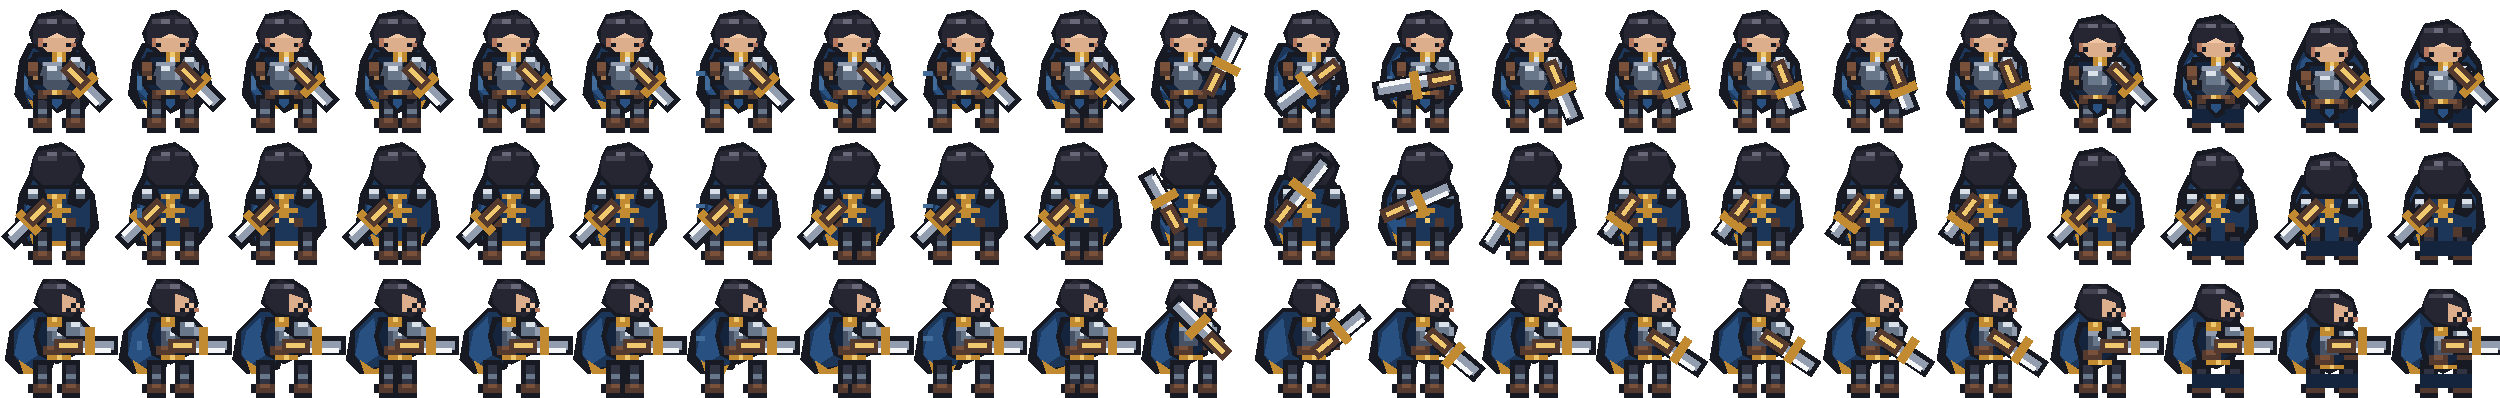
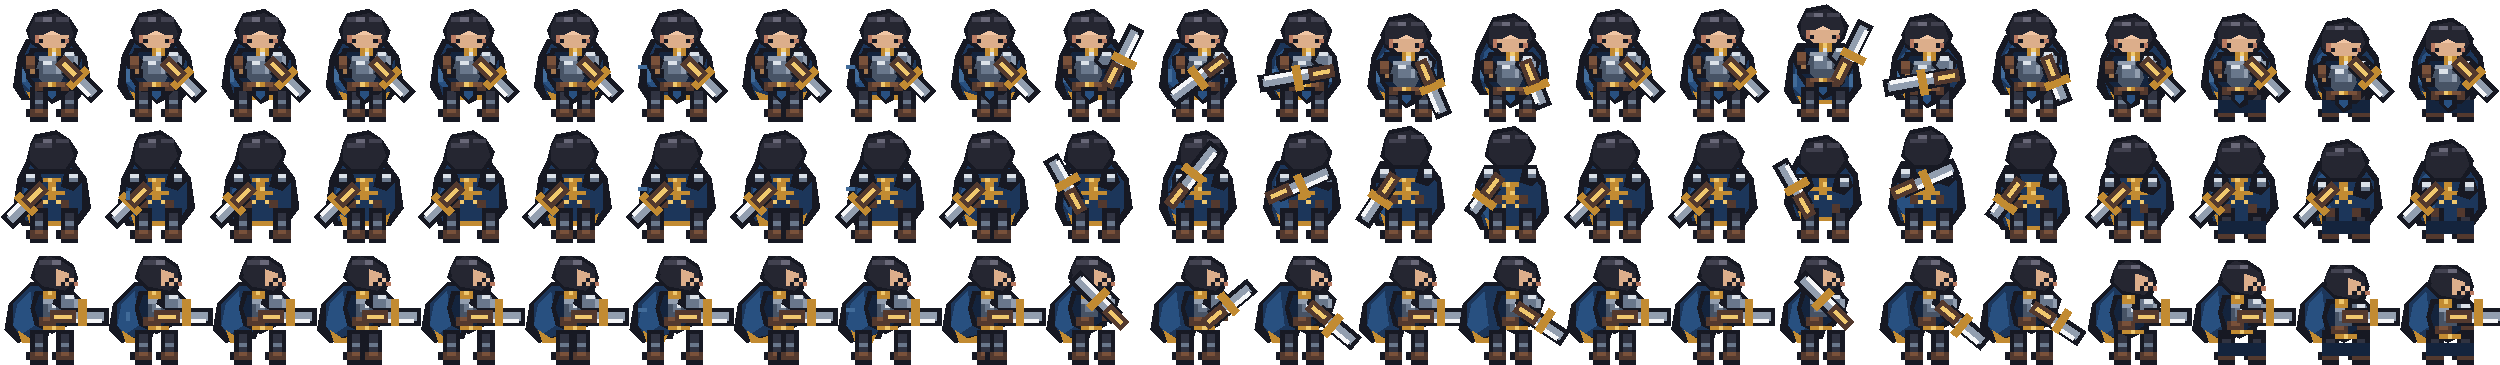
- <svg xmlns="http://www.w3.org/2000/svg" width="528" height="84" viewBox="0 0 528 84" shape-rendering="crispEdges">
+ <svg xmlns="http://www.w3.org/2000/svg" width="576" height="84" viewBox="0 0 576 84" shape-rendering="crispEdges">
  <defs>
    <g id="front_cape">
      <path d="M6 8H17L20 12L21 18L18 22H5L3 19L4 12Z" fill="#171923" />
      <path d="M7 9H16L19 13L19 18L17 21H6L5 18L5 13Z" fill="#1c365a" />
      <path d="M6 12L8 10L9 19L7 20L5 18Z" fill="#285080" />
      <path d="M6 20L9 21H15L18 20L17 22H7Z" fill="#c28b32" />
      <path d="M5 15H6V18H5ZM18 15H19V18H18Z" fill="#416b99" />
    </g>
    <g id="front_upper">
      <path d="M8 2L13 1L16 3L18 6L17 9L15 11H10L7 9L6 6Z" fill="#171923" />
      <path d="M8 3L13 2L16 4L17 7L15 10H10L7 8L7 5Z" fill="#252631" />
      <path d="M9 5H14L16 7L15 10H10L8 8Z" fill="#dcae8b" />
      <rect x="9" y="6" width="5" height="1" fill="#f0c5a4" />
      <rect x="8" y="7" width="1" height="2" fill="#b87961" />
      <rect x="14" y="8" width="2" height="1" fill="#b87961" />
      <rect x="9" y="8" width="1" height="1" fill="#171923" />
      <rect x="14" y="8" width="1" height="1" fill="#171923" />
      <path d="M7 5L9 4L11 5L13 4L16 5V7H14L12 6L10 7H8L7 8Z" fill="#252631" />
      <rect x="8" y="3" width="4" height="1" fill="#41414f" />
      <rect x="13" y="3" width="3" height="1" fill="#41414f" />
      <rect x="10" y="3" width="2" height="1" fill="#696878" />
      <path d="M7 10H16L18 13L17 19L15 21L8 20L6 17L6 13Z" fill="#171923" />
      <path d="M8 11H15L17 14L16 18L14 20L9 19L7 17L7 13Z" fill="#14243d" />
      <path d="M9 12H14L15 16L14 18H10L8 16Z" fill="#475365" />
      <rect x="9" y="12" width="4" height="1" fill="#929eaf" />
      <rect x="10" y="13" width="3" height="3" fill="#69778b" />
      <rect x="10" y="13" width="2" height="1" fill="#dce2e9" />
      <rect x="13" y="14" width="1" height="2" fill="#929eaf" />
      <path d="M14 10H17L19 12L18 15H15L13 13Z" fill="#171923" />
      <path d="M15 11H17L18 13L17 14H15L14 13Z" fill="#69778b" />
      <rect x="15" y="11" width="2" height="1" fill="#dce2e9" />
      <rect x="17" y="12" width="1" height="2" fill="#929eaf" />
      <path d="M5 12L7 11L9 13L8 16H6L5 14Z" fill="#171923" />
      <rect x="6" y="12" width="2" height="2" fill="#79513a" />
      <rect x="6" y="14" width="2" height="1" fill="#53392e" />
      <rect x="7" y="15" width="2" height="2" fill="#171923" />
      <rect x="7" y="15" width="1" height="1" fill="#a2764d" />
      <rect x="16" y="15" width="2" height="2" fill="#171923" />
      <rect x="16" y="15" width="1" height="1" fill="#929eaf" />
      <rect x="11" y="10" width="3" height="2" fill="#c28b32" />
      <rect x="12" y="10" width="1" height="1" fill="#f0c86d" />
      <rect x="12" y="11" width="1" height="1" fill="#dce2e9" />
      <rect x="8" y="18" width="8" height="2" fill="#53392e" />
      <rect x="9" y="18" width="6" height="1" fill="#79513a" />
      <rect x="11" y="18" width="2" height="2" fill="#c28b32" />
      <rect x="11" y="18" width="1" height="1" fill="#f0c86d" />
      <path d="M10 19H14V22L12 23L10 21Z" fill="#171923" />
      <path d="M11 20H13V21L12 22L11 21Z" fill="#285080" />
    </g>
    <g id="back_cape">
      <path d="M6 8H17L20 12L21 19L18 23H5L3 19L4 12Z" fill="#171923" />
      <path d="M7 9H16L19 13V19L17 22H6L5 19V13Z" fill="#1c365a" />
      <path d="M6 12L8 10L9 19L7 21L5 18Z" fill="#285080" />
      <path d="M6 20L9 22H15L18 20L17 23H7Z" fill="#c28b32" />
      <rect x="10" y="12" width="4" height="1" fill="#c28b32" />
      <rect x="11" y="13" width="2" height="4" fill="#c28b32" />
      <rect x="9" y="15" width="6" height="1" fill="#c28b32" />
      <rect x="11" y="12" width="1" height="1" fill="#f0c86d" />
      <rect x="12" y="14" width="1" height="1" fill="#f0c86d" />
      <rect x="10" y="17" width="1" height="1" fill="#f0c86d" />
      <rect x="13" y="17" width="1" height="1" fill="#f0c86d" />
    </g>
    <g id="back_upper">
      <path d="M8 2L13 1L16 3L18 6L17 9L15 11H9L6 8L7 4Z" fill="#171923" />
      <path d="M8 3L13 2L16 4L17 7L15 10H9L7 8L7 5Z" fill="#252631" />
      <path d="M7 5L9 4L11 5L13 4L16 5V7H14L12 6L10 7H8L7 8Z" fill="#252631" />
      <rect x="8" y="4" width="4" height="1" fill="#41414f" />
      <rect x="13" y="3" width="3" height="1" fill="#41414f" />
      <rect x="10" y="3" width="2" height="1" fill="#696878" />
      <path d="M6 10H9L10 13L8 15L5 14L5 12Z" fill="#171923" />
      <rect x="6" y="11" width="2" height="2" fill="#69778b" />
      <rect x="6" y="11" width="2" height="1" fill="#dce2e9" />
      <path d="M15 10H18L19 13L17 15L14 14Z" fill="#171923" />
      <rect x="16" y="11" width="2" height="2" fill="#69778b" />
      <rect x="16" y="11" width="2" height="1" fill="#dce2e9" />
      <rect x="8" y="17" width="2" height="2" fill="#53392e" />
      <rect x="14" y="17" width="2" height="2" fill="#53392e" />
    </g>
    <g id="side_cape">
      <path d="M7 8H14L16 11L13 15L11 21L4 22L1 19L2 13Z" fill="#171923" />
      <path d="M7 9H13L15 12L12 15L10 20L5 21L3 18V13Z" fill="#1c365a" />
      <path d="M4 13L7 10L8 18L5 20L3 18Z" fill="#285080" />
      <path d="M4 19L7 21L10 20L9 22H5Z" fill="#c28b32" />
    </g>
    <g id="side_upper">
      <path d="M9 2H14L17 4L18 7L17 10L14 11L10 10L7 7L8 4Z" fill="#171923" />
      <path d="M10 3H14L17 5V8L15 10L10 9L8 7L9 4Z" fill="#252631" />
      <rect x="13" y="5" width="3" height="4" fill="#dcae8b" />
      <rect x="15" y="7" width="2" height="1" fill="#f0c5a4" />
      <rect x="17" y="8" width="1" height="1" fill="#b87961" />
      <rect x="15" y="7" width="1" height="1" fill="#171923" />
      <rect x="14" y="8" width="1" height="1" fill="#171923" />
      <path d="M8 4L11 2L14 3L17 5L16 6L13 5L11 6L9 7L8 6Z" fill="#252631" />
      <rect x="9" y="3" width="3" height="1" fill="#41414f" />
      <rect x="12" y="3" width="2" height="1" fill="#696878" />
      <path d="M8 10H14L17 13L16 18L12 20L8 18L7 14Z" fill="#171923" />
      <path d="M9 11H14L16 14L15 17L12 19L9 17L8 14Z" fill="#14243d" />
      <rect x="10" y="12" width="4" height="4" fill="#475365" />
      <rect x="10" y="12" width="3" height="1" fill="#929eaf" />
      <rect x="11" y="13" width="2" height="2" fill="#69778b" />
      <rect x="12" y="13" width="1" height="1" fill="#dce2e9" />
      <path d="M13 10H17L19 12L18 15H15L12 13Z" fill="#171923" />
      <path d="M14 11H17L18 13L17 14H14Z" fill="#69778b" />
      <rect x="15" y="11" width="2" height="1" fill="#dce2e9" />
      <rect x="17" y="12" width="1" height="2" fill="#929eaf" />
      <rect x="15" y="15" width="3" height="2" fill="#53392e" />
      <rect x="16" y="15" width="1" height="1" fill="#a2764d" />
      <rect x="9" y="16" width="4" height="2" fill="#53392e" />
      <rect x="10" y="16" width="2" height="1" fill="#79513a" />
      <rect x="10" y="18" width="5" height="1" fill="#c28b32" />
      <rect x="12" y="18" width="1" height="1" fill="#f0c86d" />
      <rect x="10" y="10" width="3" height="2" fill="#c28b32" />
      <rect x="11" y="10" width="1" height="1" fill="#f0c86d" />
    </g>
    <g id="front_legs_neutral">
      <path d="M7 19H11V24H10V26H6V24H7Z" fill="#171923" />
      <rect x="8" y="20" width="2" height="4" fill="#303341" />
      <rect x="7" y="24" width="4" height="2" fill="#53392e" />
      <rect x="8" y="24" width="2" height="1" fill="#79513a" />
      <rect x="7" y="26" width="4" height="1" fill="#171923" />
      <path d="M14 19H18V24H17V26H13V24H14Z" fill="#171923" />
      <rect x="15" y="20" width="2" height="4" fill="#303341" />
      <rect x="14" y="24" width="4" height="2" fill="#53392e" />
      <rect x="15" y="24" width="2" height="1" fill="#79513a" />
      <rect x="14" y="26" width="4" height="1" fill="#171923" />
      <rect x="8" y="22" width="2" height="1" fill="#69778b" />
      <rect x="15" y="22" width="2" height="1" fill="#69778b" />
    </g>
    <g id="front_legs_walk_a">
      <path d="M6 19H10V24H9V26H5V24H6Z" fill="#171923" />
      <rect x="7" y="20" width="2" height="4" fill="#303341" />
      <rect x="6" y="24" width="4" height="2" fill="#53392e" />
      <rect x="7" y="24" width="2" height="1" fill="#79513a" />
      <rect x="6" y="26" width="4" height="1" fill="#171923" />
      <path d="M15 19H19V24H18V26H14V24H15Z" fill="#171923" />
      <rect x="16" y="20" width="2" height="4" fill="#303341" />
      <rect x="15" y="24" width="4" height="2" fill="#53392e" />
      <rect x="16" y="24" width="2" height="1" fill="#79513a" />
      <rect x="15" y="26" width="4" height="1" fill="#171923" />
      <rect x="7" y="22" width="2" height="1" fill="#69778b" />
      <rect x="16" y="22" width="2" height="1" fill="#69778b" />
    </g>
    <g id="front_legs_walk_b">
      <path d="M8 19H12V24H11V26H7V24H8Z" fill="#171923" />
      <rect x="9" y="20" width="2" height="4" fill="#303341" />
      <rect x="8" y="24" width="4" height="2" fill="#53392e" />
      <rect x="9" y="24" width="2" height="1" fill="#79513a" />
      <rect x="8" y="26" width="4" height="1" fill="#171923" />
      <path d="M13 19H17V24H16V26H12V24H13Z" fill="#171923" />
      <rect x="14" y="20" width="2" height="4" fill="#303341" />
      <rect x="13" y="24" width="4" height="2" fill="#53392e" />
      <rect x="14" y="24" width="2" height="1" fill="#79513a" />
      <rect x="13" y="26" width="4" height="1" fill="#171923" />
      <rect x="9" y="22" width="2" height="1" fill="#69778b" />
      <rect x="14" y="22" width="2" height="1" fill="#69778b" />
    </g>
    <g id="front_legs_run_a">
      <path d="M5 19H9V24H8V26H4V24H5Z" fill="#171923" />
      <rect x="6" y="20" width="2" height="4" fill="#303341" />
      <rect x="5" y="24" width="4" height="2" fill="#53392e" />
      <rect x="6" y="24" width="2" height="1" fill="#79513a" />
      <rect x="5" y="26" width="4" height="1" fill="#171923" />
      <path d="M15 19H19V24H18V26H14V24H15Z" fill="#171923" />
      <rect x="16" y="20" width="2" height="4" fill="#303341" />
      <rect x="15" y="24" width="4" height="2" fill="#53392e" />
      <rect x="16" y="24" width="2" height="1" fill="#79513a" />
      <rect x="15" y="26" width="4" height="1" fill="#171923" />
      <rect x="6" y="22" width="2" height="1" fill="#69778b" />
      <rect x="16" y="22" width="2" height="1" fill="#69778b" />
    </g>
    <g id="front_legs_run_b">
      <path d="M9 19H13V24H12V26H8V24H9Z" fill="#171923" />
      <rect x="10" y="20" width="2" height="4" fill="#303341" />
      <rect x="9" y="24" width="4" height="2" fill="#53392e" />
      <rect x="10" y="24" width="2" height="1" fill="#79513a" />
      <rect x="9" y="26" width="4" height="1" fill="#171923" />
      <path d="M13 19H17V24H16V26H12V24H13Z" fill="#171923" />
      <rect x="14" y="20" width="2" height="4" fill="#303341" />
      <rect x="13" y="24" width="4" height="2" fill="#53392e" />
      <rect x="14" y="24" width="2" height="1" fill="#79513a" />
      <rect x="13" y="26" width="4" height="1" fill="#171923" />
      <rect x="10" y="22" width="2" height="1" fill="#69778b" />
      <rect x="14" y="22" width="2" height="1" fill="#69778b" />
    </g>
    <g id="front_legs_death_a">
      <path d="M7 19H11V24H10V26H6V24H7Z" fill="#171923" />
      <rect x="8" y="21" width="2" height="4" fill="#303341" />
      <rect x="7" y="24" width="4" height="2" fill="#53392e" />
      <rect x="8" y="24" width="2" height="1" fill="#79513a" />
      <rect x="7" y="26" width="4" height="1" fill="#171923" />
      <path d="M14 19H18V24H17V26H13V24H14Z" fill="#171923" />
      <rect x="15" y="21" width="2" height="4" fill="#303341" />
      <rect x="14" y="24" width="4" height="2" fill="#53392e" />
      <rect x="15" y="24" width="2" height="1" fill="#79513a" />
      <rect x="14" y="26" width="4" height="1" fill="#171923" />
      <path d="M7 22H18V25H7Z" fill="#14243d" />
    </g>
    <g id="back_legs_neutral">
      <path d="M7 19H11V24H10V26H6V24H7Z" fill="#171923" />
      <rect x="8" y="20" width="2" height="4" fill="#303341" />
      <rect x="7" y="24" width="4" height="2" fill="#53392e" />
      <rect x="8" y="24" width="2" height="1" fill="#79513a" />
      <rect x="7" y="26" width="4" height="1" fill="#171923" />
      <path d="M14 19H18V24H17V26H13V24H14Z" fill="#171923" />
      <rect x="15" y="20" width="2" height="4" fill="#303341" />
      <rect x="14" y="24" width="4" height="2" fill="#53392e" />
      <rect x="15" y="24" width="2" height="1" fill="#79513a" />
      <rect x="14" y="26" width="4" height="1" fill="#171923" />
      <rect x="8" y="22" width="2" height="1" fill="#69778b" />
      <rect x="15" y="22" width="2" height="1" fill="#69778b" />
    </g>
    <g id="back_legs_walk_a">
      <path d="M6 19H10V24H9V26H5V24H6Z" fill="#171923" />
      <rect x="7" y="20" width="2" height="4" fill="#303341" />
      <rect x="6" y="24" width="4" height="2" fill="#53392e" />
      <rect x="7" y="24" width="2" height="1" fill="#79513a" />
      <rect x="6" y="26" width="4" height="1" fill="#171923" />
      <path d="M15 19H19V24H18V26H14V24H15Z" fill="#171923" />
      <rect x="16" y="20" width="2" height="4" fill="#303341" />
      <rect x="15" y="24" width="4" height="2" fill="#53392e" />
      <rect x="16" y="24" width="2" height="1" fill="#79513a" />
      <rect x="15" y="26" width="4" height="1" fill="#171923" />
      <rect x="7" y="22" width="2" height="1" fill="#69778b" />
      <rect x="16" y="22" width="2" height="1" fill="#69778b" />
    </g>
    <g id="back_legs_walk_b">
      <path d="M8 19H12V24H11V26H7V24H8Z" fill="#171923" />
      <rect x="9" y="20" width="2" height="4" fill="#303341" />
      <rect x="8" y="24" width="4" height="2" fill="#53392e" />
      <rect x="9" y="24" width="2" height="1" fill="#79513a" />
      <rect x="8" y="26" width="4" height="1" fill="#171923" />
      <path d="M13 19H17V24H16V26H12V24H13Z" fill="#171923" />
      <rect x="14" y="20" width="2" height="4" fill="#303341" />
      <rect x="13" y="24" width="4" height="2" fill="#53392e" />
      <rect x="14" y="24" width="2" height="1" fill="#79513a" />
      <rect x="13" y="26" width="4" height="1" fill="#171923" />
      <rect x="9" y="22" width="2" height="1" fill="#69778b" />
      <rect x="14" y="22" width="2" height="1" fill="#69778b" />
    </g>
    <g id="back_legs_run_a">
      <path d="M5 19H9V24H8V26H4V24H5Z" fill="#171923" />
      <rect x="6" y="20" width="2" height="4" fill="#303341" />
      <rect x="5" y="24" width="4" height="2" fill="#53392e" />
      <rect x="6" y="24" width="2" height="1" fill="#79513a" />
      <rect x="5" y="26" width="4" height="1" fill="#171923" />
      <path d="M15 19H19V24H18V26H14V24H15Z" fill="#171923" />
      <rect x="16" y="20" width="2" height="4" fill="#303341" />
      <rect x="15" y="24" width="4" height="2" fill="#53392e" />
      <rect x="16" y="24" width="2" height="1" fill="#79513a" />
      <rect x="15" y="26" width="4" height="1" fill="#171923" />
      <rect x="6" y="22" width="2" height="1" fill="#69778b" />
      <rect x="16" y="22" width="2" height="1" fill="#69778b" />
    </g>
    <g id="back_legs_run_b">
      <path d="M9 19H13V24H12V26H8V24H9Z" fill="#171923" />
      <rect x="10" y="20" width="2" height="4" fill="#303341" />
      <rect x="9" y="24" width="4" height="2" fill="#53392e" />
      <rect x="10" y="24" width="2" height="1" fill="#79513a" />
      <rect x="9" y="26" width="4" height="1" fill="#171923" />
      <path d="M13 19H17V24H16V26H12V24H13Z" fill="#171923" />
      <rect x="14" y="20" width="2" height="4" fill="#303341" />
      <rect x="13" y="24" width="4" height="2" fill="#53392e" />
      <rect x="14" y="24" width="2" height="1" fill="#79513a" />
      <rect x="13" y="26" width="4" height="1" fill="#171923" />
      <rect x="10" y="22" width="2" height="1" fill="#69778b" />
      <rect x="14" y="22" width="2" height="1" fill="#69778b" />
    </g>
    <g id="back_legs_death_a">
      <path d="M7 19H11V24H10V26H6V24H7Z" fill="#171923" />
      <rect x="8" y="21" width="2" height="4" fill="#303341" />
      <rect x="7" y="24" width="4" height="2" fill="#53392e" />
      <rect x="8" y="24" width="2" height="1" fill="#79513a" />
      <rect x="7" y="26" width="4" height="1" fill="#171923" />
      <path d="M14 19H18V24H17V26H13V24H14Z" fill="#171923" />
      <rect x="15" y="21" width="2" height="4" fill="#303341" />
      <rect x="14" y="24" width="4" height="2" fill="#53392e" />
      <rect x="15" y="24" width="2" height="1" fill="#79513a" />
      <rect x="14" y="26" width="4" height="1" fill="#171923" />
      <path d="M7 22H18V25H7Z" fill="#14243d" />
    </g>
    <g id="side_legs_neutral">
      <path d="M7 19H11V24H10V26H6V24H7Z" fill="#171923" />
      <rect x="8" y="20" width="2" height="4" fill="#303341" />
      <rect x="7" y="24" width="4" height="2" fill="#53392e" />
      <rect x="8" y="24" width="2" height="1" fill="#79513a" />
      <rect x="7" y="26" width="4" height="1" fill="#171923" />
      <path d="M13 19H17V24H16V26H12V24H13Z" fill="#171923" />
      <rect x="14" y="20" width="2" height="4" fill="#303341" />
      <rect x="13" y="24" width="4" height="2" fill="#53392e" />
      <rect x="14" y="24" width="2" height="1" fill="#79513a" />
      <rect x="13" y="26" width="4" height="1" fill="#171923" />
      <rect x="8" y="22" width="2" height="1" fill="#69778b" />
      <rect x="14" y="22" width="2" height="1" fill="#69778b" />
    </g>
    <g id="side_legs_walk_a">
      <path d="M6 19H10V24H9V26H5V24H6Z" fill="#171923" />
      <rect x="7" y="20" width="2" height="4" fill="#303341" />
      <rect x="6" y="24" width="4" height="2" fill="#53392e" />
      <rect x="7" y="24" width="2" height="1" fill="#79513a" />
      <rect x="6" y="26" width="4" height="1" fill="#171923" />
      <path d="M14 19H18V24H17V26H13V24H14Z" fill="#171923" />
      <rect x="15" y="20" width="2" height="4" fill="#303341" />
      <rect x="14" y="24" width="4" height="2" fill="#53392e" />
      <rect x="15" y="24" width="2" height="1" fill="#79513a" />
      <rect x="14" y="26" width="4" height="1" fill="#171923" />
      <rect x="7" y="22" width="2" height="1" fill="#69778b" />
      <rect x="15" y="22" width="2" height="1" fill="#69778b" />
    </g>
    <g id="side_legs_walk_b">
      <path d="M8 19H12V24H11V26H7V24H8Z" fill="#171923" />
      <rect x="9" y="20" width="2" height="4" fill="#303341" />
      <rect x="8" y="24" width="4" height="2" fill="#53392e" />
      <rect x="9" y="24" width="2" height="1" fill="#79513a" />
      <rect x="8" y="26" width="4" height="1" fill="#171923" />
      <path d="M12 19H16V24H15V26H11V24H12Z" fill="#171923" />
      <rect x="13" y="20" width="2" height="4" fill="#303341" />
      <rect x="12" y="24" width="4" height="2" fill="#53392e" />
      <rect x="13" y="24" width="2" height="1" fill="#79513a" />
      <rect x="12" y="26" width="4" height="1" fill="#171923" />
      <rect x="9" y="22" width="2" height="1" fill="#69778b" />
      <rect x="13" y="22" width="2" height="1" fill="#69778b" />
    </g>
    <g id="side_legs_run_a">
      <path d="M5 19H9V24H8V26H4V24H5Z" fill="#171923" />
      <rect x="6" y="20" width="2" height="4" fill="#303341" />
      <rect x="5" y="24" width="4" height="2" fill="#53392e" />
      <rect x="6" y="24" width="2" height="1" fill="#79513a" />
      <rect x="5" y="26" width="4" height="1" fill="#171923" />
      <path d="M14 19H18V24H17V26H13V24H14Z" fill="#171923" />
      <rect x="15" y="20" width="2" height="4" fill="#303341" />
      <rect x="14" y="24" width="4" height="2" fill="#53392e" />
      <rect x="15" y="24" width="2" height="1" fill="#79513a" />
      <rect x="14" y="26" width="4" height="1" fill="#171923" />
      <rect x="6" y="22" width="2" height="1" fill="#69778b" />
      <rect x="15" y="22" width="2" height="1" fill="#69778b" />
    </g>
    <g id="side_legs_run_b">
      <path d="M9 19H13V24H12V26H8V24H9Z" fill="#171923" />
      <rect x="10" y="20" width="2" height="4" fill="#303341" />
      <rect x="9" y="24" width="4" height="2" fill="#53392e" />
      <rect x="10" y="24" width="2" height="1" fill="#79513a" />
      <rect x="9" y="26" width="4" height="1" fill="#171923" />
      <path d="M12 19H16V24H15V26H11V24H12Z" fill="#171923" />
      <rect x="13" y="20" width="2" height="4" fill="#303341" />
      <rect x="12" y="24" width="4" height="2" fill="#53392e" />
      <rect x="13" y="24" width="2" height="1" fill="#79513a" />
      <rect x="12" y="26" width="4" height="1" fill="#171923" />
      <rect x="10" y="22" width="2" height="1" fill="#69778b" />
      <rect x="13" y="22" width="2" height="1" fill="#69778b" />
    </g>
    <g id="side_legs_death_a">
      <path d="M7 19H11V24H10V26H6V24H7Z" fill="#171923" />
      <rect x="8" y="21" width="2" height="4" fill="#303341" />
      <rect x="7" y="24" width="4" height="2" fill="#53392e" />
      <rect x="8" y="24" width="2" height="1" fill="#79513a" />
      <rect x="7" y="26" width="4" height="1" fill="#171923" />
      <path d="M14 19H18V24H17V26H13V24H14Z" fill="#171923" />
      <rect x="15" y="21" width="2" height="4" fill="#303341" />
      <rect x="14" y="24" width="4" height="2" fill="#53392e" />
      <rect x="15" y="24" width="2" height="1" fill="#79513a" />
      <rect x="14" y="26" width="4" height="1" fill="#171923" />
      <path d="M7 22H18V25H7Z" fill="#14243d" />
    </g>
    <g id="front_sword_0">
      <g stroke-linecap="square" shape-rendering="crispEdges">
        <path d="M17 16L21 20" stroke="#171923" stroke-width="4" />
        <path d="M17 16L21 20" stroke="#929eaf" stroke-width="2" />
        <path d="M16.293 16.707L20.293 20.707" stroke="#f5f6f8" stroke-width="1" />
        <path d="M19.414 15.586L16.586 18.414" stroke="#c28b32" stroke-width="2" />
        <path d="M14.879 13.879L17 16" stroke="#53392e" stroke-width="3" />
        <path d="M14.879 13.879L17 16" stroke="#f0c86d" stroke-width="1" />
      </g>
    </g>
    <g id="front_sword_1">
      <g stroke-linecap="square" shape-rendering="crispEdges">
        <path d="M17 15L21 7" stroke="#171923" stroke-width="4" />
        <path d="M17 15L21 7" stroke="#929eaf" stroke-width="2" />
        <path d="M17.894 15.447L21.894 7.447" stroke="#f5f6f8" stroke-width="1" />
        <path d="M17.211 12.106L20.789 13.894" stroke="#c28b32" stroke-width="2" />
        <path d="M15.658 17.683L17 15" stroke="#53392e" stroke-width="3" />
        <path d="M15.658 17.683L17 15" stroke="#f0c86d" stroke-width="1" />
      </g>
    </g>
    <g id="front_sword_2">
      <g stroke-linecap="square" shape-rendering="crispEdges">
        <path d="M15 15L7 21" stroke="#171923" stroke-width="4" />
        <path d="M15 15L7 21" stroke="#929eaf" stroke-width="2" />
        <path d="M14.4 14.2L6.4 20.2" stroke="#f5f6f8" stroke-width="1" />
        <path d="M13.2 18.6L10.8 15.4" stroke="#c28b32" stroke-width="2" />
        <path d="M17.4 13.2L15 15" stroke="#53392e" stroke-width="3" />
        <path d="M17.4 13.2L15 15" stroke="#f0c86d" stroke-width="1" />
      </g>
    </g>
    <g id="front_sword_3">
      <g stroke-linecap="square" shape-rendering="crispEdges">
        <path d="M15 16L4 18" stroke="#171923" stroke-width="4" />
        <path d="M15 16L4 18" stroke="#929eaf" stroke-width="2" />
        <path d="M14.821 15.016L3.821 17.016" stroke="#f5f6f8" stroke-width="1" />
        <path d="M11.358 18.968L10.642 15.032" stroke="#c28b32" stroke-width="2" />
        <path d="M17.952 15.463L15 16" stroke="#53392e" stroke-width="3" />
        <path d="M17.952 15.463L15 16" stroke="#f0c86d" stroke-width="1" />
      </g>
    </g>
    <g id="front_sword_4">
      <g stroke-linecap="square" shape-rendering="crispEdges">
        <path d="M17 16L20 23" stroke="#171923" stroke-width="4" />
        <path d="M17 16L20 23" stroke="#929eaf" stroke-width="2" />
        <path d="M16.081 16.394L19.081 23.394" stroke="#f5f6f8" stroke-width="1" />
        <path d="M19.838 17.212L16.162 18.788" stroke="#c28b32" stroke-width="2" />
        <path d="M15.818 13.243L17 16" stroke="#53392e" stroke-width="3" />
        <path d="M15.818 13.243L17 16" stroke="#f0c86d" stroke-width="1" />
      </g>
    </g>
    <g id="front_sword_5">
      <g stroke-linecap="square" shape-rendering="crispEdges">
        <path d="M17 16L19 21" stroke="#171923" stroke-width="4" />
        <path d="M17 16L19 21" stroke="#929eaf" stroke-width="2" />
        <path d="M16.072 16.371L18.072 21.371" stroke="#f5f6f8" stroke-width="1" />
        <path d="M19.857 17.257L16.143 18.743" stroke="#c28b32" stroke-width="2" />
        <path d="M15.886 13.215L17 16" stroke="#53392e" stroke-width="3" />
        <path d="M15.886 13.215L17 16" stroke="#f0c86d" stroke-width="1" />
      </g>
    </g>
    <g id="back_sword_0">
      <g stroke-linecap="square" shape-rendering="crispEdges">
        <path d="M7 17L3 21" stroke="#171923" stroke-width="4" />
        <path d="M7 17L3 21" stroke="#929eaf" stroke-width="2" />
        <path d="M6.293 16.293L2.293 20.293" stroke="#f5f6f8" stroke-width="1" />
        <path d="M7.414 19.414L4.586 16.586" stroke="#c28b32" stroke-width="2" />
        <path d="M9.121 14.879L7 17" stroke="#53392e" stroke-width="3" />
        <path d="M9.121 14.879L7 17" stroke="#f0c86d" stroke-width="1" />
      </g>
    </g>
    <g id="back_sword_1">
      <g stroke-linecap="square" shape-rendering="crispEdges">
        <path d="M7 16L3 9" stroke="#171923" stroke-width="4" />
        <path d="M7 16L3 9" stroke="#929eaf" stroke-width="2" />
        <path d="M7.868 15.504L3.868 8.504" stroke="#f5f6f8" stroke-width="1" />
        <path d="M4.264 13.992L7.736 12.008" stroke="#c28b32" stroke-width="2" />
        <path d="M8.488 18.605L7 16" stroke="#53392e" stroke-width="3" />
        <path d="M8.488 18.605L7 16" stroke="#f0c86d" stroke-width="1" />
      </g>
    </g>
    <g id="back_sword_2">
      <g stroke-linecap="square" shape-rendering="crispEdges">
        <path d="M8 15L15 6" stroke="#171923" stroke-width="4" />
        <path d="M8 15L15 6" stroke="#929eaf" stroke-width="2" />
        <path d="M8.789 15.614L15.789 6.614" stroke="#f5f6f8" stroke-width="1" />
        <path d="M9.421 9.772L12.579 12.228" stroke="#c28b32" stroke-width="2" />
        <path d="M6.158 17.368L8 15" stroke="#53392e" stroke-width="3" />
        <path d="M6.158 17.368L8 15" stroke="#f0c86d" stroke-width="1" />
      </g>
    </g>
    <g id="back_sword_3">
      <g stroke-linecap="square" shape-rendering="crispEdges">
        <path d="M8 15L17 11" stroke="#171923" stroke-width="4" />
        <path d="M8 15L17 11" stroke="#929eaf" stroke-width="2" />
        <path d="M8.406 15.914L17.406 11.914" stroke="#f5f6f8" stroke-width="1" />
        <path d="M11.188 12.172L12.812 15.828" stroke="#c28b32" stroke-width="2" />
        <path d="M5.259 16.218L8 15" stroke="#53392e" stroke-width="3" />
        <path d="M5.259 16.218L8 15" stroke="#f0c86d" stroke-width="1" />
      </g>
    </g>
    <g id="back_sword_4">
      <g stroke-linecap="square" shape-rendering="crispEdges">
        <path d="M7 16L3 22" stroke="#171923" stroke-width="4" />
        <path d="M7 16L3 22" stroke="#929eaf" stroke-width="2" />
        <path d="M6.168 15.445L2.168 21.445" stroke="#f5f6f8" stroke-width="1" />
        <path d="M7.664 19.109L4.336 16.891" stroke="#c28b32" stroke-width="2" />
        <path d="M8.664 13.504L7 16" stroke="#53392e" stroke-width="3" />
        <path d="M8.664 13.504L7 16" stroke="#f0c86d" stroke-width="1" />
      </g>
    </g>
    <g id="back_sword_5">
      <g stroke-linecap="square" shape-rendering="crispEdges">
        <path d="M7 16L4 20" stroke="#171923" stroke-width="4" />
        <path d="M7 16L4 20" stroke="#929eaf" stroke-width="2" />
        <path d="M6.2 15.4L3.2 19.4" stroke="#f5f6f8" stroke-width="1" />
        <path d="M7.6 19.2L4.4 16.8" stroke="#c28b32" stroke-width="2" />
        <path d="M8.8 13.6L7 16" stroke="#53392e" stroke-width="3" />
        <path d="M8.8 13.6L7 16" stroke="#f0c86d" stroke-width="1" />
      </g>
    </g>
    <g id="side_sword_0">
      <g stroke-linecap="square" shape-rendering="crispEdges">
        <path d="M16 16L23 16" stroke="#171923" stroke-width="4" />
        <path d="M16 16L23 16" stroke="#929eaf" stroke-width="2" />
        <path d="M16 17L23 17" stroke="#f5f6f8" stroke-width="1" />
        <path d="M19 13L19 17" stroke="#c28b32" stroke-width="2" />
        <path d="M13 16L16 16" stroke="#53392e" stroke-width="3" />
        <path d="M13 16L16 16" stroke="#f0c86d" stroke-width="1" />
      </g>
    </g>
    <g id="side_sword_1">
      <g stroke-linecap="square" shape-rendering="crispEdges">
        <path d="M16 15L9 8" stroke="#171923" stroke-width="4" />
        <path d="M16 15L9 8" stroke="#929eaf" stroke-width="2" />
        <path d="M16.707 14.293L9.707 7.293" stroke="#f5f6f8" stroke-width="1" />
        <path d="M11.586 13.414L14.414 10.586" stroke="#c28b32" stroke-width="2" />
        <path d="M18.121 17.121L16 15" stroke="#53392e" stroke-width="3" />
        <path d="M18.121 17.121L16 15" stroke="#f0c86d" stroke-width="1" />
      </g>
    </g>
    <g id="side_sword_2">
      <g stroke-linecap="square" shape-rendering="crispEdges">
        <path d="M17 15L23 10" stroke="#171923" stroke-width="4" />
        <path d="M17 15L23 10" stroke="#929eaf" stroke-width="2" />
        <path d="M17.64 15.768L23.64 10.768" stroke="#f5f6f8" stroke-width="1" />
        <path d="M17.72 11.464L20.28 14.536" stroke="#c28b32" stroke-width="2" />
        <path d="M14.695 16.921L17 15" stroke="#53392e" stroke-width="3" />
        <path d="M14.695 16.921L17 15" stroke="#f0c86d" stroke-width="1" />
      </g>
    </g>
    <g id="side_sword_3">
      <g stroke-linecap="square" shape-rendering="crispEdges">
        <path d="M17 16L23 21" stroke="#171923" stroke-width="4" />
        <path d="M17 16L23 21" stroke="#929eaf" stroke-width="2" />
        <path d="M16.36 16.768L22.36 21.768" stroke="#f5f6f8" stroke-width="1" />
        <path d="M20.28 16.464L17.72 19.536" stroke="#c28b32" stroke-width="2" />
        <path d="M14.695 14.079L17 16" stroke="#53392e" stroke-width="3" />
        <path d="M14.695 14.079L17 16" stroke="#f0c86d" stroke-width="1" />
      </g>
    </g>
    <g id="side_sword_4">
      <g stroke-linecap="square" shape-rendering="crispEdges">
        <path d="M16 16L23 16" stroke="#171923" stroke-width="4" />
        <path d="M16 16L23 16" stroke="#929eaf" stroke-width="2" />
        <path d="M16 17L23 17" stroke="#f5f6f8" stroke-width="1" />
        <path d="M19 13L19 17" stroke="#c28b32" stroke-width="2" />
        <path d="M13 16L16 16" stroke="#53392e" stroke-width="3" />
        <path d="M13 16L16 16" stroke="#f0c86d" stroke-width="1" />
      </g>
    </g>
    <g id="side_sword_5">
      <g stroke-linecap="square" shape-rendering="crispEdges">
        <path d="M16 16L22 20" stroke="#171923" stroke-width="4" />
        <path d="M16 16L22 20" stroke="#929eaf" stroke-width="2" />
        <path d="M15.445 16.832L21.445 20.832" stroke="#f5f6f8" stroke-width="1" />
        <path d="M20.109 15.336L17.891 18.664" stroke="#c28b32" stroke-width="2" />
        <path d="M13.504 14.336L16 16" stroke="#53392e" stroke-width="3" />
        <path d="M13.504 14.336L16 16" stroke="#f0c86d" stroke-width="1" />
      </g>
    </g>
    <g id="frame_front_0">
      <use href="#front_cape" />
      <use href="#front_legs_neutral" />
      <use href="#front_upper" />
      <use href="#front_sword_0" />
    </g>
    <g id="frame_front_1">
      <use href="#front_cape" />
      <use href="#front_legs_neutral" />
      <use href="#front_upper" />
      <use href="#front_sword_0" />
      <path d="M5 15h1v2H5Z" fill="#416b99" />
    </g>
    <g id="frame_front_2">
      <use href="#front_cape" />
      <use href="#front_legs_walk_a" />
      <use href="#front_upper" />
      <use href="#front_sword_0" />
    </g>
    <g id="frame_front_3">
      <use href="#front_cape" />
      <use href="#front_legs_walk_b" />
      <use href="#front_upper" />
      <use href="#front_sword_0" />
    </g>
    <g id="frame_front_4">
      <use href="#front_cape" />
      <use href="#front_legs_walk_a" />
      <use href="#front_upper" />
      <use href="#front_sword_0" />
    </g>
    <g id="frame_front_5">
      <use href="#front_cape" />
      <use href="#front_legs_walk_b" />
      <use href="#front_upper" />
      <use href="#front_sword_0" />
    </g>
    <g id="frame_front_6">
      <use href="#front_cape" />
      <use href="#front_legs_run_a" />
      <use href="#front_upper" />
      <use href="#front_sword_0" />
      <path d="M3 14h2v1H3Z" fill="#416b99" />
    </g>
    <g id="frame_front_7">
      <use href="#front_cape" />
      <use href="#front_legs_run_b" />
      <use href="#front_upper" />
      <use href="#front_sword_0" />
    </g>
    <g id="frame_front_8">
      <use href="#front_cape" />
      <use href="#front_legs_run_a" />
      <use href="#front_upper" />
      <use href="#front_sword_0" />
      <path d="M3 14h2v1H3Z" fill="#416b99" />
    </g>
    <g id="frame_front_9">
      <use href="#front_cape" />
      <use href="#front_legs_run_b" />
      <use href="#front_upper" />
      <use href="#front_sword_0" />
    </g>
    <g id="frame_front_10">
      <use href="#front_cape" />
      <use href="#front_legs_neutral" />
      <use href="#front_upper" transform="translate(-1 0)" />
      <use href="#front_sword_1" />
    </g>
    <g id="frame_front_11">
      <use href="#front_cape" />
      <use href="#front_legs_neutral" />
      <use href="#front_upper" transform="translate(1 0)" />
      <use href="#front_sword_2" />
    </g>
    <g id="frame_front_12">
      <use href="#front_cape" />
      <use href="#front_legs_neutral" />
      <use href="#front_upper" transform="translate(1 0)" />
      <use href="#front_sword_3" />
    </g>
    <g id="frame_front_13">
      <use href="#front_cape" />
      <use href="#front_legs_neutral" />
-       <use href="#front_upper" />
-       <use href="#front_sword_4" />
+       <use href="#front_upper" transform="translate(0 1)" />
+       <use href="#front_sword_4" transform="translate(0 1)" />
    </g>
    <g id="frame_front_14">
-       <use href="#front_cape" />
+       <use href="#front_cape" transform="translate(0 -1)" />
+       <use href="#front_legs_neutral" />
+       <use href="#front_upper" transform="translate(0 1)" />
+       <use href="#front_sword_5" transform="translate(0 1)" />
+     </g>
+     <g id="frame_front_15">
+       <use href="#front_cape" />
+       <use href="#front_legs_neutral" />
+       <use href="#front_upper" />
+       <use href="#front_sword_0" />
+     </g>
+     <g id="frame_front_16">
+       <use href="#front_cape" />
+       <use href="#front_legs_neutral" />
+       <use href="#front_upper" />
+       <use href="#front_sword_0" />
+     </g>
+     <g id="frame_front_17">
+       <use href="#front_cape" transform="translate(0 1)" />
+       <use href="#front_legs_neutral" />
+       <use href="#front_upper" transform="translate(0 -1)" />
+       <use href="#front_sword_1" transform="translate(0 -1)" />
+     </g>
+     <g id="frame_front_18">
+       <use href="#front_cape" />
+       <use href="#front_legs_neutral" />
+       <use href="#front_upper" transform="translate(0 1)" />
+       <use href="#front_sword_3" transform="translate(0 1)" />
+     </g>
+     <g id="frame_front_19">
+       <use href="#front_cape" transform="translate(0 -1)" />
      <use href="#front_legs_neutral" />
      <use href="#front_upper" />
      <use href="#front_sword_5" />
    </g>
-     <g id="frame_front_15">
-       <use href="#front_cape" />
-       <use href="#front_legs_neutral" />
-       <use href="#front_upper" />
-       <use href="#front_sword_5" />
-     </g>
-     <g id="frame_front_16">
-       <use href="#front_cape" />
-       <use href="#front_legs_neutral" />
-       <use href="#front_upper" />
-       <use href="#front_sword_5" />
-     </g>
-     <g id="frame_front_17">
-       <use href="#front_cape" />
-       <use href="#front_legs_neutral" />
-       <use href="#front_upper" />
-       <use href="#front_sword_5" />
-     </g>
-     <g id="frame_front_18">
+     <g id="frame_front_20">
      <use href="#front_cape" />
      <use href="#front_legs_neutral" />
      <use href="#front_upper" transform="translate(-1 1)" />
      <use href="#front_sword_0" />
    </g>
-     <g id="frame_front_19">
+     <g id="frame_front_21">
      <use href="#front_cape" />
      <use href="#front_legs_death_a" />
      <use href="#front_upper" transform="translate(0 1)" />
      <use href="#front_sword_0" />
    </g>
-     <g id="frame_front_20">
+     <g id="frame_front_22">
      <use href="#front_cape" />
      <use href="#front_legs_death_a" />
      <use href="#front_upper" transform="translate(0 2)" />
      <use href="#front_sword_0" />
    </g>
-     <g id="frame_front_21">
+     <g id="frame_front_23">
      <use href="#front_cape" />
      <use href="#front_legs_death_a" />
      <use href="#front_upper" transform="translate(0 2)" />
      <use href="#front_sword_0" />
    </g>
    <g id="frame_back_0">
      <use href="#back_cape" />
      <use href="#back_legs_neutral" />
      <use href="#back_upper" />
      <use href="#back_sword_0" />
    </g>
    <g id="frame_back_1">
      <use href="#back_cape" />
      <use href="#back_legs_neutral" />
      <use href="#back_upper" />
      <use href="#back_sword_0" />
      <path d="M5 15h1v2H5Z" fill="#416b99" />
    </g>
    <g id="frame_back_2">
      <use href="#back_cape" />
      <use href="#back_legs_walk_a" />
      <use href="#back_upper" />
      <use href="#back_sword_0" />
    </g>
    <g id="frame_back_3">
      <use href="#back_cape" />
      <use href="#back_legs_walk_b" />
      <use href="#back_upper" />
      <use href="#back_sword_0" />
    </g>
    <g id="frame_back_4">
      <use href="#back_cape" />
      <use href="#back_legs_walk_a" />
      <use href="#back_upper" />
      <use href="#back_sword_0" />
    </g>
    <g id="frame_back_5">
      <use href="#back_cape" />
      <use href="#back_legs_walk_b" />
      <use href="#back_upper" />
      <use href="#back_sword_0" />
    </g>
    <g id="frame_back_6">
      <use href="#back_cape" />
      <use href="#back_legs_run_a" />
      <use href="#back_upper" />
      <use href="#back_sword_0" />
      <path d="M3 14h2v1H3Z" fill="#416b99" />
    </g>
    <g id="frame_back_7">
      <use href="#back_cape" />
      <use href="#back_legs_run_b" />
      <use href="#back_upper" />
      <use href="#back_sword_0" />
    </g>
    <g id="frame_back_8">
      <use href="#back_cape" />
      <use href="#back_legs_run_a" />
      <use href="#back_upper" />
      <use href="#back_sword_0" />
      <path d="M3 14h2v1H3Z" fill="#416b99" />
    </g>
    <g id="frame_back_9">
      <use href="#back_cape" />
      <use href="#back_legs_run_b" />
      <use href="#back_upper" />
      <use href="#back_sword_0" />
    </g>
    <g id="frame_back_10">
      <use href="#back_cape" />
      <use href="#back_legs_neutral" />
      <use href="#back_upper" transform="translate(-1 0)" />
      <use href="#back_sword_1" />
    </g>
    <g id="frame_back_11">
      <use href="#back_cape" />
      <use href="#back_legs_neutral" />
      <use href="#back_upper" transform="translate(1 0)" />
      <use href="#back_sword_2" />
    </g>
    <g id="frame_back_12">
      <use href="#back_cape" />
      <use href="#back_legs_neutral" />
      <use href="#back_upper" transform="translate(1 0)" />
      <use href="#back_sword_3" />
    </g>
    <g id="frame_back_13">
      <use href="#back_cape" />
      <use href="#back_legs_neutral" />
-       <use href="#back_upper" />
-       <use href="#back_sword_4" />
+       <use href="#back_upper" transform="translate(0 -1)" />
+       <use href="#back_sword_4" transform="translate(0 -1)" />
    </g>
    <g id="frame_back_14">
-       <use href="#back_cape" />
+       <use href="#back_cape" transform="translate(0 1)" />
+       <use href="#back_legs_neutral" />
+       <use href="#back_upper" transform="translate(0 -1)" />
+       <use href="#back_sword_5" transform="translate(0 -1)" />
+     </g>
+     <g id="frame_back_15">
+       <use href="#back_cape" />
+       <use href="#back_legs_neutral" />
+       <use href="#back_upper" />
+       <use href="#back_sword_0" />
+     </g>
+     <g id="frame_back_16">
+       <use href="#back_cape" />
+       <use href="#back_legs_neutral" />
+       <use href="#back_upper" />
+       <use href="#back_sword_0" />
+     </g>
+     <g id="frame_back_17">
+       <use href="#back_cape" transform="translate(0 -1)" />
+       <use href="#back_legs_neutral" />
+       <use href="#back_upper" transform="translate(0 1)" />
+       <use href="#back_sword_1" transform="translate(0 1)" />
+     </g>
+     <g id="frame_back_18">
+       <use href="#back_cape" />
+       <use href="#back_legs_neutral" />
+       <use href="#back_upper" transform="translate(0 -1)" />
+       <use href="#back_sword_3" transform="translate(0 -1)" />
+     </g>
+     <g id="frame_back_19">
+       <use href="#back_cape" transform="translate(0 1)" />
      <use href="#back_legs_neutral" />
      <use href="#back_upper" />
      <use href="#back_sword_5" />
    </g>
-     <g id="frame_back_15">
-       <use href="#back_cape" />
-       <use href="#back_legs_neutral" />
-       <use href="#back_upper" />
-       <use href="#back_sword_5" />
-     </g>
-     <g id="frame_back_16">
-       <use href="#back_cape" />
-       <use href="#back_legs_neutral" />
-       <use href="#back_upper" />
-       <use href="#back_sword_5" />
-     </g>
-     <g id="frame_back_17">
-       <use href="#back_cape" />
-       <use href="#back_legs_neutral" />
-       <use href="#back_upper" />
-       <use href="#back_sword_5" />
-     </g>
-     <g id="frame_back_18">
+     <g id="frame_back_20">
      <use href="#back_cape" />
      <use href="#back_legs_neutral" />
      <use href="#back_upper" transform="translate(-1 1)" />
      <use href="#back_sword_0" />
    </g>
-     <g id="frame_back_19">
+     <g id="frame_back_21">
      <use href="#back_cape" />
      <use href="#back_legs_death_a" />
      <use href="#back_upper" transform="translate(0 1)" />
      <use href="#back_sword_0" />
    </g>
-     <g id="frame_back_20">
+     <g id="frame_back_22">
      <use href="#back_cape" />
      <use href="#back_legs_death_a" />
      <use href="#back_upper" transform="translate(0 2)" />
      <use href="#back_sword_0" />
    </g>
-     <g id="frame_back_21">
+     <g id="frame_back_23">
      <use href="#back_cape" />
      <use href="#back_legs_death_a" />
      <use href="#back_upper" transform="translate(0 2)" />
      <use href="#back_sword_0" />
    </g>
    <g id="frame_side_0">
      <use href="#side_cape" />
      <use href="#side_legs_neutral" />
      <use href="#side_upper" />
      <use href="#side_sword_0" />
    </g>
    <g id="frame_side_1">
      <use href="#side_cape" />
      <use href="#side_legs_neutral" />
      <use href="#side_upper" />
      <use href="#side_sword_0" />
      <path d="M5 15h1v2H5Z" fill="#416b99" />
    </g>
    <g id="frame_side_2">
      <use href="#side_cape" />
      <use href="#side_legs_walk_a" />
      <use href="#side_upper" />
      <use href="#side_sword_0" />
    </g>
    <g id="frame_side_3">
      <use href="#side_cape" />
      <use href="#side_legs_walk_b" />
      <use href="#side_upper" />
      <use href="#side_sword_0" />
    </g>
    <g id="frame_side_4">
      <use href="#side_cape" />
      <use href="#side_legs_walk_a" />
      <use href="#side_upper" />
      <use href="#side_sword_0" />
    </g>
    <g id="frame_side_5">
      <use href="#side_cape" />
      <use href="#side_legs_walk_b" />
      <use href="#side_upper" />
      <use href="#side_sword_0" />
    </g>
    <g id="frame_side_6">
      <use href="#side_cape" />
      <use href="#side_legs_run_a" />
      <use href="#side_upper" />
      <use href="#side_sword_0" />
      <path d="M3 14h2v1H3Z" fill="#416b99" />
    </g>
    <g id="frame_side_7">
      <use href="#side_cape" />
      <use href="#side_legs_run_b" />
      <use href="#side_upper" />
      <use href="#side_sword_0" />
    </g>
    <g id="frame_side_8">
      <use href="#side_cape" />
      <use href="#side_legs_run_a" />
      <use href="#side_upper" />
      <use href="#side_sword_0" />
      <path d="M3 14h2v1H3Z" fill="#416b99" />
    </g>
    <g id="frame_side_9">
      <use href="#side_cape" />
      <use href="#side_legs_run_b" />
      <use href="#side_upper" />
      <use href="#side_sword_0" />
    </g>
    <g id="frame_side_10">
      <use href="#side_cape" />
      <use href="#side_legs_neutral" />
      <use href="#side_upper" transform="translate(-1 0)" />
      <use href="#side_sword_1" />
    </g>
    <g id="frame_side_11">
      <use href="#side_cape" />
      <use href="#side_legs_neutral" />
      <use href="#side_upper" transform="translate(1 0)" />
      <use href="#side_sword_2" />
    </g>
    <g id="frame_side_12">
      <use href="#side_cape" />
      <use href="#side_legs_neutral" />
      <use href="#side_upper" transform="translate(1 0)" />
      <use href="#side_sword_3" />
    </g>
    <g id="frame_side_13">
      <use href="#side_cape" />
      <use href="#side_legs_neutral" />
-       <use href="#side_upper" />
-       <use href="#side_sword_4" />
+       <use href="#side_upper" transform="translate(1 0)" />
+       <use href="#side_sword_4" transform="translate(1 0)" />
    </g>
    <g id="frame_side_14">
-       <use href="#side_cape" />
+       <use href="#side_cape" transform="translate(-1 0)" />
+       <use href="#side_legs_neutral" />
+       <use href="#side_upper" transform="translate(1 0)" />
+       <use href="#side_sword_5" transform="translate(1 0)" />
+     </g>
+     <g id="frame_side_15">
+       <use href="#side_cape" />
+       <use href="#side_legs_neutral" />
+       <use href="#side_upper" />
+       <use href="#side_sword_0" />
+     </g>
+     <g id="frame_side_16">
+       <use href="#side_cape" />
+       <use href="#side_legs_neutral" />
+       <use href="#side_upper" />
+       <use href="#side_sword_0" />
+     </g>
+     <g id="frame_side_17">
+       <use href="#side_cape" transform="translate(1 0)" />
+       <use href="#side_legs_neutral" />
+       <use href="#side_upper" transform="translate(-1 0)" />
+       <use href="#side_sword_1" transform="translate(-1 0)" />
+     </g>
+     <g id="frame_side_18">
+       <use href="#side_cape" />
+       <use href="#side_legs_neutral" />
+       <use href="#side_upper" transform="translate(1 0)" />
+       <use href="#side_sword_3" transform="translate(1 0)" />
+     </g>
+     <g id="frame_side_19">
+       <use href="#side_cape" transform="translate(-1 0)" />
      <use href="#side_legs_neutral" />
      <use href="#side_upper" />
      <use href="#side_sword_5" />
    </g>
-     <g id="frame_side_15">
-       <use href="#side_cape" />
-       <use href="#side_legs_neutral" />
-       <use href="#side_upper" />
-       <use href="#side_sword_5" />
-     </g>
-     <g id="frame_side_16">
-       <use href="#side_cape" />
-       <use href="#side_legs_neutral" />
-       <use href="#side_upper" />
-       <use href="#side_sword_5" />
-     </g>
-     <g id="frame_side_17">
-       <use href="#side_cape" />
-       <use href="#side_legs_neutral" />
-       <use href="#side_upper" />
-       <use href="#side_sword_5" />
-     </g>
-     <g id="frame_side_18">
+     <g id="frame_side_20">
      <use href="#side_cape" />
      <use href="#side_legs_neutral" />
      <use href="#side_upper" transform="translate(-1 1)" />
      <use href="#side_sword_0" />
    </g>
-     <g id="frame_side_19">
+     <g id="frame_side_21">
      <use href="#side_cape" />
      <use href="#side_legs_death_a" />
      <use href="#side_upper" transform="translate(0 1)" />
      <use href="#side_sword_0" />
    </g>
-     <g id="frame_side_20">
+     <g id="frame_side_22">
      <use href="#side_cape" />
      <use href="#side_legs_death_a" />
      <use href="#side_upper" transform="translate(0 2)" />
      <use href="#side_sword_0" />
    </g>
-     <g id="frame_side_21">
+     <g id="frame_side_23">
      <use href="#side_cape" />
      <use href="#side_legs_death_a" />
      <use href="#side_upper" transform="translate(0 2)" />
      <use href="#side_sword_0" />
    </g>
  </defs>
  <use href="#frame_front_0" x="0" y="1" />
  <use href="#frame_front_1" x="24" y="1" />
  <use href="#frame_front_2" x="48" y="1" />
  <use href="#frame_front_3" x="72" y="1" />
  <use href="#frame_front_4" x="96" y="1" />
  <use href="#frame_front_5" x="120" y="1" />
  <use href="#frame_front_6" x="144" y="1" />
  <use href="#frame_front_7" x="168" y="1" />
  <use href="#frame_front_8" x="192" y="1" />
  <use href="#frame_front_9" x="216" y="1" />
  <use href="#frame_front_10" x="240" y="1" />
  <use href="#frame_front_11" x="264" y="1" />
  <use href="#frame_front_12" x="288" y="1" />
  <use href="#frame_front_13" x="312" y="1" />
  <use href="#frame_front_14" x="336" y="1" />
  <use href="#frame_front_15" x="360" y="1" />
  <use href="#frame_front_16" x="384" y="1" />
  <use href="#frame_front_17" x="408" y="1" />
  <use href="#frame_front_18" x="432" y="1" />
  <use href="#frame_front_19" x="456" y="1" />
  <use href="#frame_front_20" x="480" y="1" />
  <use href="#frame_front_21" x="504" y="1" />
+   <use href="#frame_front_22" x="528" y="1" />
+   <use href="#frame_front_23" x="552" y="1" />
  <use href="#frame_back_0" x="0" y="29" />
  <use href="#frame_back_1" x="24" y="29" />
  <use href="#frame_back_2" x="48" y="29" />
  <use href="#frame_back_3" x="72" y="29" />
  <use href="#frame_back_4" x="96" y="29" />
  <use href="#frame_back_5" x="120" y="29" />
  <use href="#frame_back_6" x="144" y="29" />
  <use href="#frame_back_7" x="168" y="29" />
  <use href="#frame_back_8" x="192" y="29" />
  <use href="#frame_back_9" x="216" y="29" />
  <use href="#frame_back_10" x="240" y="29" />
  <use href="#frame_back_11" x="264" y="29" />
  <use href="#frame_back_12" x="288" y="29" />
  <use href="#frame_back_13" x="312" y="29" />
  <use href="#frame_back_14" x="336" y="29" />
  <use href="#frame_back_15" x="360" y="29" />
  <use href="#frame_back_16" x="384" y="29" />
  <use href="#frame_back_17" x="408" y="29" />
  <use href="#frame_back_18" x="432" y="29" />
  <use href="#frame_back_19" x="456" y="29" />
  <use href="#frame_back_20" x="480" y="29" />
  <use href="#frame_back_21" x="504" y="29" />
+   <use href="#frame_back_22" x="528" y="29" />
+   <use href="#frame_back_23" x="552" y="29" />
  <use href="#frame_side_0" x="0" y="57" />
  <use href="#frame_side_1" x="24" y="57" />
  <use href="#frame_side_2" x="48" y="57" />
  <use href="#frame_side_3" x="72" y="57" />
  <use href="#frame_side_4" x="96" y="57" />
  <use href="#frame_side_5" x="120" y="57" />
  <use href="#frame_side_6" x="144" y="57" />
  <use href="#frame_side_7" x="168" y="57" />
  <use href="#frame_side_8" x="192" y="57" />
  <use href="#frame_side_9" x="216" y="57" />
  <use href="#frame_side_10" x="240" y="57" />
  <use href="#frame_side_11" x="264" y="57" />
  <use href="#frame_side_12" x="288" y="57" />
  <use href="#frame_side_13" x="312" y="57" />
  <use href="#frame_side_14" x="336" y="57" />
  <use href="#frame_side_15" x="360" y="57" />
  <use href="#frame_side_16" x="384" y="57" />
  <use href="#frame_side_17" x="408" y="57" />
  <use href="#frame_side_18" x="432" y="57" />
  <use href="#frame_side_19" x="456" y="57" />
  <use href="#frame_side_20" x="480" y="57" />
  <use href="#frame_side_21" x="504" y="57" />
+   <use href="#frame_side_22" x="528" y="57" />
+   <use href="#frame_side_23" x="552" y="57" />
</svg>
